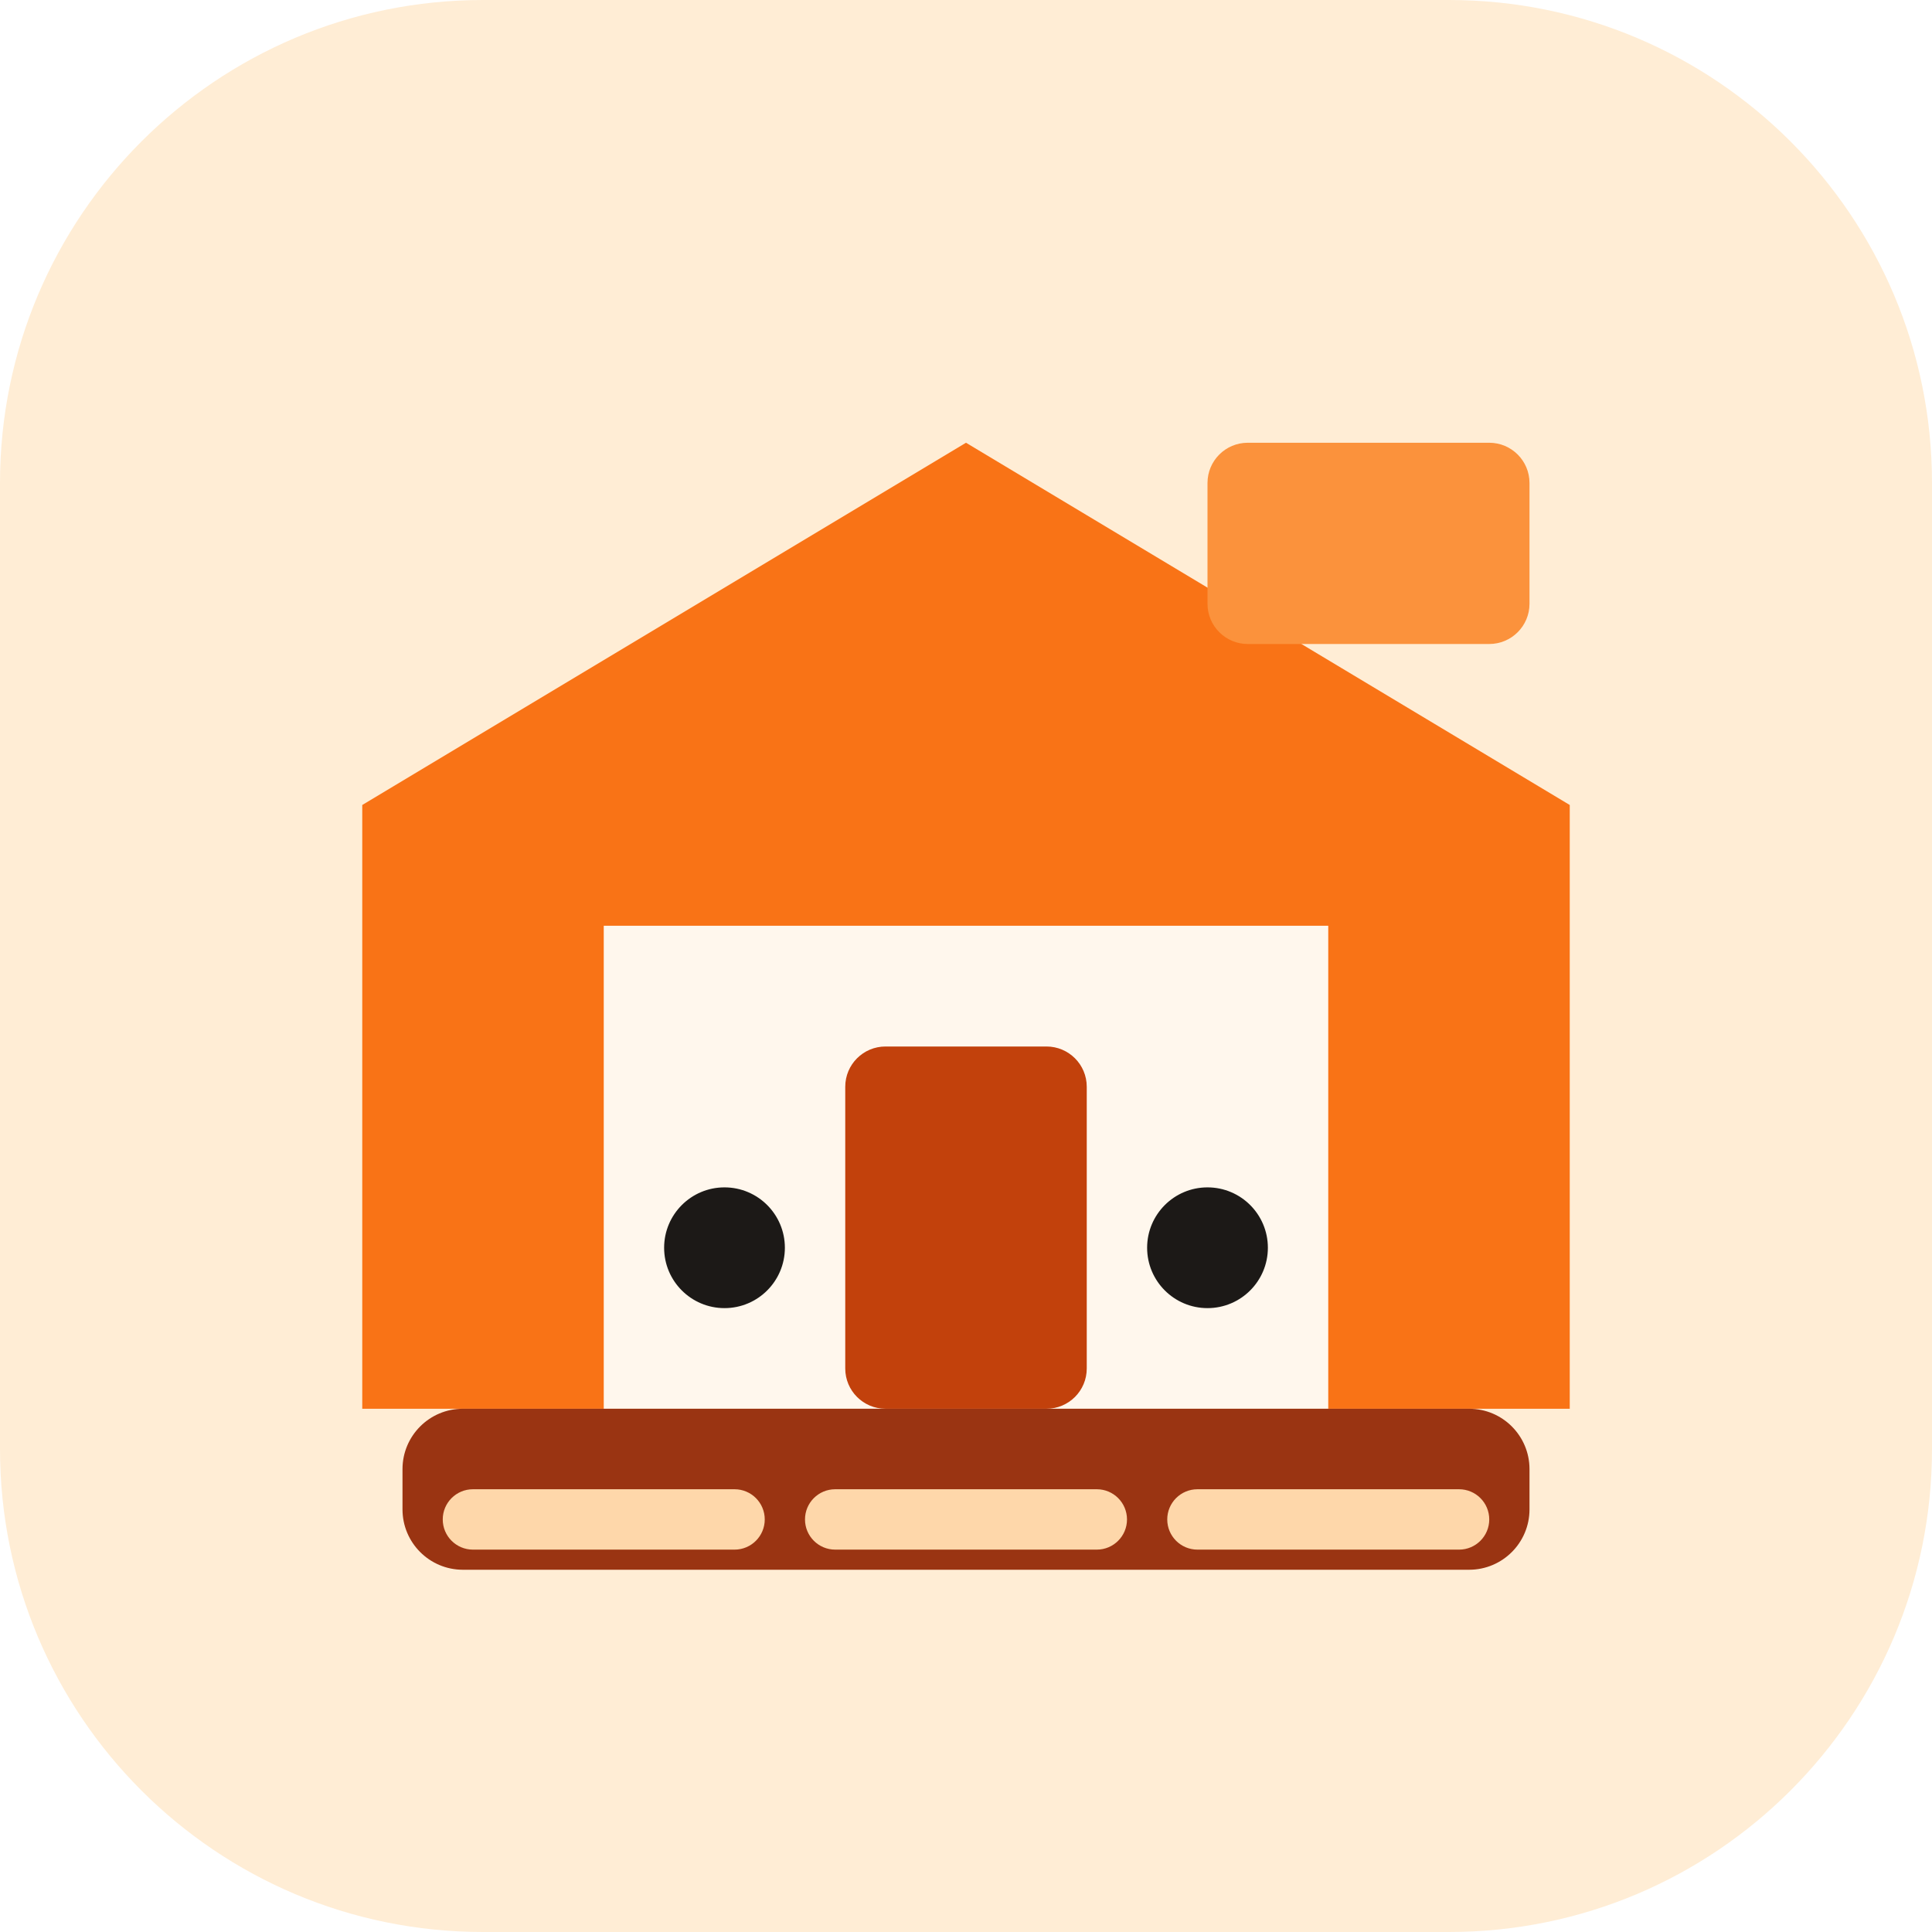
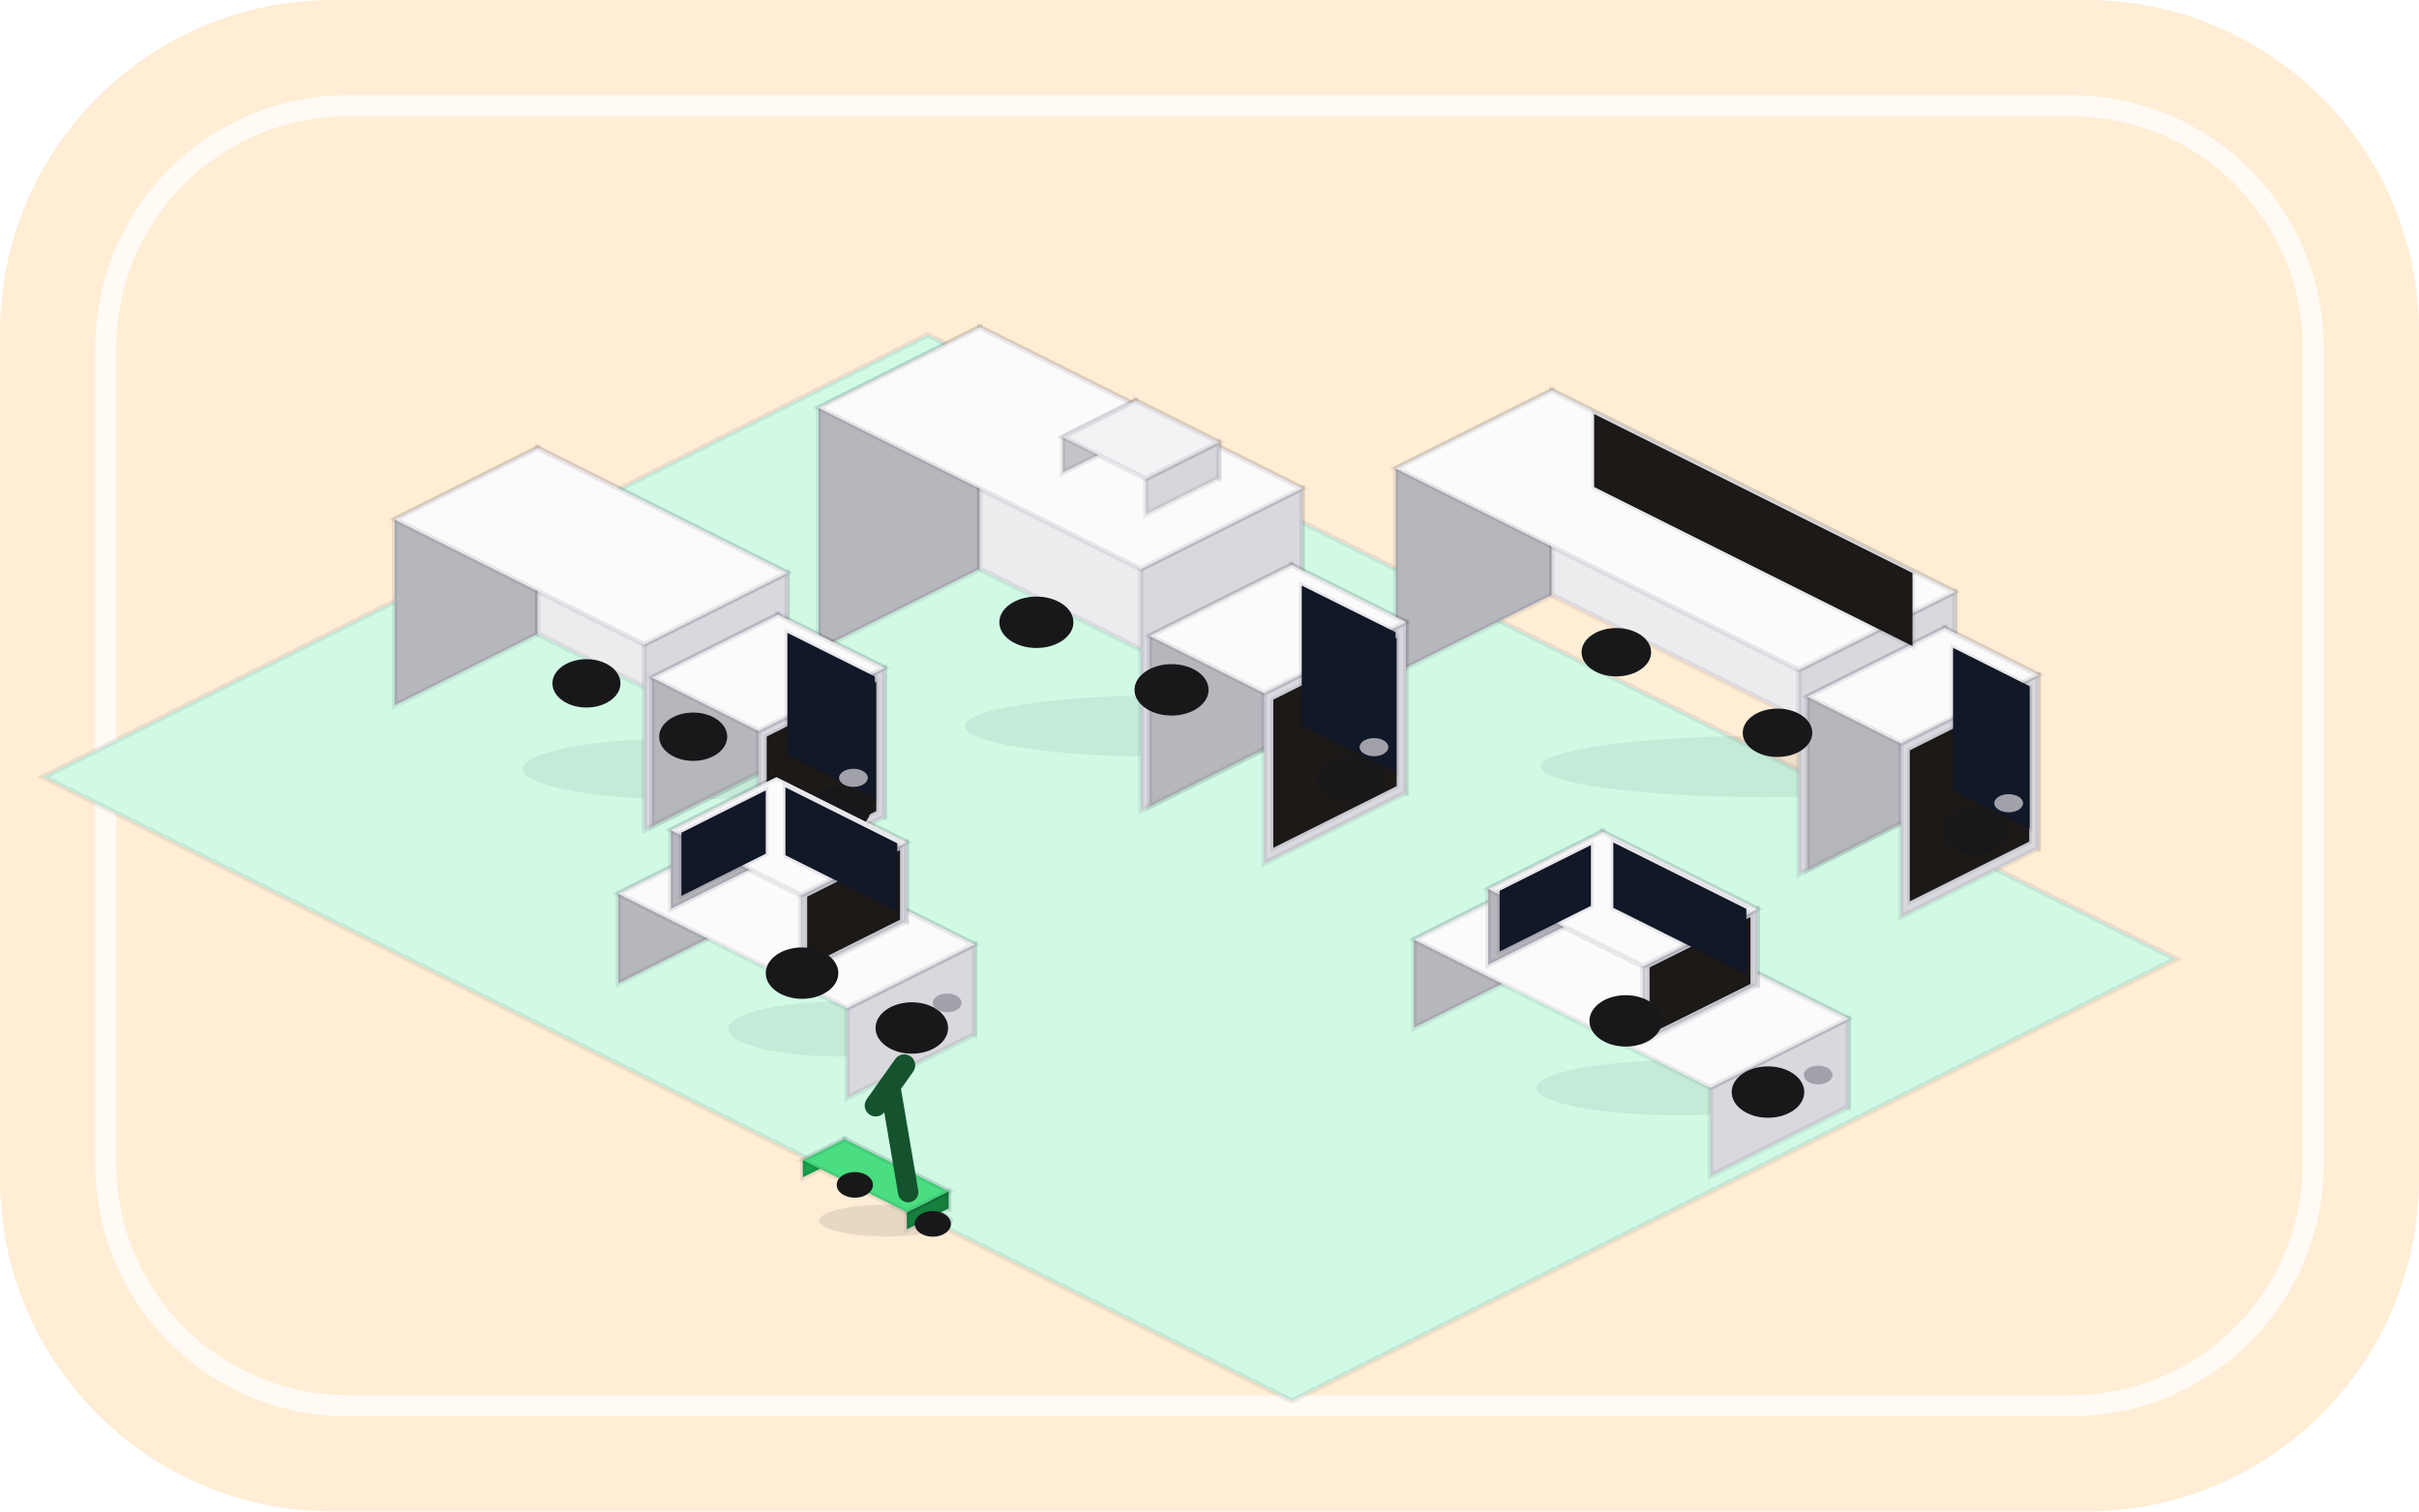
- <svg xmlns="http://www.w3.org/2000/svg" viewBox="0 0 96 96" fill="none">
-   <rect width="96" height="96" rx="24" fill="#FFEDD5" />
-   <path d="M18 70V40l30-18 30 18v30H18z" fill="#F97316" />
-   <path d="M30 70V46h36v24" fill="#FFF7ED" />
-   <rect x="42" y="52" width="12" height="18" rx="2" fill="#C2410C" />
-   <rect x="20" y="70" width="56" height="8" rx="3" fill="#9A3412" />
-   <rect x="22" y="74" width="16" height="3" rx="1.5" fill="#FED7AA" />
-   <rect x="40" y="74" width="16" height="3" rx="1.5" fill="#FED7AA" />
-   <rect x="58" y="74" width="16" height="3" rx="1.5" fill="#FED7AA" />
-   <rect x="60" y="22" width="16" height="10" rx="2" fill="#FB923C" />
-   <circle cx="36" cy="62" r="3" fill="#1C1917" />
-   <circle cx="60" cy="62" r="3" fill="#1C1917" />
+ <svg xmlns="http://www.w3.org/2000/svg" viewBox="0 0 160 100" fill="none" role="img" aria-label="Vehicle yards">
+   <rect width="160" height="100" rx="22" fill="#FFEDD5" />
+   <rect x="7" y="7" width="146" height="86" rx="16" fill="none" stroke="rgba(255,255,255,0.72)" stroke-width="1.4" />
+   <g>
+     <path d="M61.36 22.16 L143.92 63.44 L85.44 92.68 L2.88 51.40 Z" fill="#D1FAE5" stroke="rgba(15,23,42,0.08)" stroke-width="0.35" />
+     <g class="hub-art-fleet hub-art-fleet-bus">
+       <ellipse cx="116.80" cy="50.71" rx="14.88" ry="2.03" fill="#0F172A" fill-opacity="0.07" />
+       <path d="M102.64 25.83 L92.32 30.99 L92.32 44.52 L102.64 39.36 Z" fill="#B6B6BD" stroke="rgba(15,23,42,0.08)" stroke-width="0.35" />
+       <path d="M102.64 25.83 L129.30 39.16 L129.30 52.69 L102.64 39.36 Z" fill="#ECECEF" stroke="rgba(15,23,42,0.08)" stroke-width="0.35" />
+       <path d="M129.30 39.16 L118.98 44.32 L118.98 57.85 L129.30 52.69 Z" fill="#D8D8DE" stroke="rgba(15,23,42,0.08)" stroke-width="0.35" />
+       <path d="M102.64 25.83 L129.30 39.16 L118.98 44.32 L92.32 30.99 Z" fill="#FBFBFC" stroke="rgba(15,23,42,0.08)" stroke-width="0.35" />
+       <path d="M128.62 41.55 L119.54 46.09 L119.54 57.57 L128.62 53.03 Z" fill="#B6B6BD" stroke="rgba(15,23,42,0.08)" stroke-width="0.35" />
+       <path d="M128.62 41.55 L134.81 44.65 L134.81 56.13 L128.62 53.03 Z" fill="#ECECEF" stroke="rgba(15,23,42,0.08)" stroke-width="0.35" />
+       <path d="M134.81 44.65 L125.73 49.19 L125.73 60.67 L134.81 56.13 Z" fill="#D8D8DE" stroke="rgba(15,23,42,0.08)" stroke-width="0.35" />
+       <path d="M128.62 41.55 L134.81 44.65 L125.73 49.19 L119.54 46.09 Z" fill="#FBFBFC" stroke="rgba(15,23,42,0.08)" stroke-width="0.35" />
+       <path d="M134.22 45.69 L126.32 49.64 L126.32 59.63 L134.22 55.68 Z" fill="#1C1917" stroke="rgba(15,23,42,0.08)" stroke-width="0.35" />
+       <path d="M129.18 42.86 L134.25 45.40 L134.25 54.82 L129.18 52.28 Z" fill="#111827" stroke="rgba(15,23,42,0.08)" stroke-width="0.35" />
+       <path d="M105.44 27.39 L126.50 37.91 L126.50 42.74 L105.44 32.22 Z" fill="#1C1917" stroke="rgba(15,23,42,0.08)" stroke-width="0.35" />
+       <ellipse cx="106.91" cy="43.15" rx="2.30" ry="1.60" fill="#18181B" />
+       <ellipse cx="117.57" cy="48.48" rx="2.30" ry="1.60" fill="#18181B" />
+       <ellipse cx="130.64" cy="55.02" rx="2.15" ry="1.50" fill="#18181B" />
+       <ellipse cx="132.86" cy="53.14" rx="0.95" ry="0.6" fill="#A1A1AA" />
+     </g>
+     <g class="hub-art-fleet hub-art-fleet-truck">
+       <ellipse cx="76.90" cy="48.04" rx="13.09" ry="2.03" fill="#0F172A" fill-opacity="0.07" />
+       <path d="M64.80 21.65 L54.14 26.98 L54.14 42.97 L64.80 37.64 Z" fill="#B6B6BD" stroke="rgba(15,23,42,0.08)" stroke-width="0.35" />
+       <path d="M64.80 21.65 L86.13 32.31 L86.13 48.30 L64.80 37.64 Z" fill="#ECECEF" stroke="rgba(15,23,42,0.08)" stroke-width="0.35" />
+       <path d="M86.13 32.31 L75.46 37.65 L75.46 53.64 L86.13 48.30 Z" fill="#D8D8DE" stroke="rgba(15,23,42,0.08)" stroke-width="0.35" />
+       <path d="M64.80 21.65 L86.13 32.31 L75.46 37.65 L54.14 26.98 Z" fill="#FBFBFC" stroke="rgba(15,23,42,0.08)" stroke-width="0.35" />
+       <path d="M85.42 37.38 L76.04 42.07 L76.04 53.35 L85.42 48.66 Z" fill="#B6B6BD" stroke="rgba(15,23,42,0.08)" stroke-width="0.35" />
+       <path d="M85.42 37.38 L92.99 41.16 L92.99 52.44 L85.42 48.66 Z" fill="#ECECEF" stroke="rgba(15,23,42,0.08)" stroke-width="0.35" />
+       <path d="M92.99 41.16 L83.61 45.86 L83.61 57.13 L92.99 52.44 Z" fill="#D8D8DE" stroke="rgba(15,23,42,0.08)" stroke-width="0.35" />
+       <path d="M85.42 37.38 L92.99 41.16 L83.61 45.86 L76.04 42.07 Z" fill="#FBFBFC" stroke="rgba(15,23,42,0.08)" stroke-width="0.35" />
+       <path d="M92.38 42.20 L84.22 46.29 L84.22 56.09 L92.38 52.01 Z" fill="#1C1917" stroke="rgba(15,23,42,0.08)" stroke-width="0.35" />
+       <path d="M86.10 38.74 L92.31 41.83 L92.31 51.08 L86.10 47.98 Z" fill="#111827" stroke="rgba(15,23,42,0.08)" stroke-width="0.35" />
+       <path d="M75.11 26.51 L70.29 28.92 L70.29 31.28 L75.11 28.87 Z" fill="#C4C4CA" stroke="rgba(15,23,42,0.08)" stroke-width="0.35" />
+       <path d="M75.11 26.51 L80.61 29.26 L80.61 31.62 L75.11 28.87 Z" fill="#E8E8EC" stroke="rgba(15,23,42,0.08)" stroke-width="0.35" />
+       <path d="M80.61 29.26 L75.79 31.67 L75.79 34.03 L80.61 31.62 Z" fill="#D6D6DB" stroke="rgba(15,23,42,0.08)" stroke-width="0.35" />
+       <path d="M75.11 26.51 L80.61 29.26 L75.79 31.67 L70.29 28.92 Z" fill="#F3F3F5" stroke="rgba(15,23,42,0.08)" stroke-width="0.35" />
+       <ellipse cx="68.55" cy="41.17" rx="2.45" ry="1.70" fill="#18181B" />
+       <ellipse cx="77.49" cy="45.64" rx="2.45" ry="1.70" fill="#18181B" />
+       <ellipse cx="89.36" cy="51.58" rx="2.25" ry="1.55" fill="#18181B" />
+       <ellipse cx="90.88" cy="49.43" rx="0.95" ry="0.6" fill="#A1A1AA" />
+     </g>
+     <g class="hub-art-fleet hub-art-fleet-van">
+       <ellipse cx="45.26" cy="50.87" rx="10.67" ry="2.03" fill="#0F172A" fill-opacity="0.07" />
+       <path d="M35.56 29.64 L26.10 34.37 L26.10 46.67 L35.56 41.94 Z" fill="#B6B6BD" stroke="rgba(15,23,42,0.08)" stroke-width="0.35" />
+       <path d="M35.56 29.64 L52.07 37.90 L52.07 50.20 L35.56 41.94 Z" fill="#ECECEF" stroke="rgba(15,23,42,0.08)" stroke-width="0.35" />
+       <path d="M52.07 37.90 L42.61 42.63 L42.61 54.93 L52.07 50.20 Z" fill="#D8D8DE" stroke="rgba(15,23,42,0.08)" stroke-width="0.35" />
+       <path d="M35.56 29.64 L52.07 37.90 L42.61 42.63 L26.10 34.37 Z" fill="#FBFBFC" stroke="rgba(15,23,42,0.08)" stroke-width="0.35" />
+       <path d="M51.45 40.67 L43.12 44.83 L43.12 54.67 L51.45 50.51 Z" fill="#B6B6BD" stroke="rgba(15,23,42,0.08)" stroke-width="0.35" />
+       <path d="M51.45 40.67 L58.50 44.19 L58.50 54.03 L51.45 50.51 Z" fill="#ECECEF" stroke="rgba(15,23,42,0.08)" stroke-width="0.35" />
+       <path d="M58.50 44.19 L50.17 48.36 L50.17 58.20 L58.50 54.03 Z" fill="#D8D8DE" stroke="rgba(15,23,42,0.08)" stroke-width="0.35" />
+       <path d="M51.45 40.67 L58.50 44.19 L50.17 48.36 L43.12 44.83 Z" fill="#FBFBFC" stroke="rgba(15,23,42,0.08)" stroke-width="0.35" />
+       <path d="M57.96 45.10 L50.71 48.73 L50.71 57.29 L57.96 53.66 Z" fill="#1C1917" stroke="rgba(15,23,42,0.08)" stroke-width="0.35" />
+       <path d="M52.08 41.87 L57.87 44.76 L57.87 52.83 L52.08 49.94 Z" fill="#111827" stroke="rgba(15,23,42,0.08)" stroke-width="0.35" />
+       <ellipse cx="38.79" cy="45.21" rx="2.25" ry="1.60" fill="#18181B" />
+       <ellipse cx="45.85" cy="48.74" rx="2.25" ry="1.60" fill="#18181B" />
+       <ellipse cx="55.48" cy="53.56" rx="2.10" ry="1.50" fill="#18181B" />
+       <ellipse cx="56.45" cy="51.46" rx="0.95" ry="0.6" fill="#A1A1AA" />
+     </g>
+     <g class="hub-art-fleet hub-art-fleet-sedan">
+       <ellipse cx="111.15" cy="71.97" rx="9.53" ry="1.82" fill="#0F172A" fill-opacity="0.07" />
+       <path d="M102.64 57.60 L93.52 62.16 L93.52 68.00 L102.64 63.44 Z" fill="#B6B6BD" stroke="rgba(15,23,42,0.08)" stroke-width="0.35" />
+       <path d="M102.64 57.60 L122.25 67.40 L122.25 73.24 L102.64 63.44 Z" fill="#ECECEF" stroke="rgba(15,23,42,0.08)" stroke-width="0.35" />
+       <path d="M122.25 67.40 L113.13 71.96 L113.13 77.80 L122.25 73.24 Z" fill="#D8D8DE" stroke="rgba(15,23,42,0.08)" stroke-width="0.35" />
+       <path d="M102.64 57.60 L122.25 67.40 L113.13 71.96 L93.52 62.16 Z" fill="#FBFBFC" stroke="rgba(15,23,42,0.08)" stroke-width="0.35" />
+       <path d="M105.99 55.03 L98.43 58.81 L98.43 63.83 L105.99 60.05 Z" fill="#B6B6BD" stroke="rgba(15,23,42,0.08)" stroke-width="0.35" />
+       <path d="M105.99 55.03 L116.23 60.14 L116.23 65.17 L105.99 60.05 Z" fill="#ECECEF" stroke="rgba(15,23,42,0.08)" stroke-width="0.35" />
+       <path d="M116.23 60.14 L108.66 63.93 L108.66 68.95 L116.23 65.17 Z" fill="#D8D8DE" stroke="rgba(15,23,42,0.08)" stroke-width="0.35" />
+       <path d="M105.99 55.03 L116.23 60.14 L108.66 63.93 L98.43 58.81 Z" fill="#FBFBFC" stroke="rgba(15,23,42,0.08)" stroke-width="0.35" />
+       <path d="M115.78 60.67 L109.11 64.00 L109.11 68.42 L115.78 65.10 Z" fill="#1C1917" stroke="rgba(15,23,42,0.08)" stroke-width="0.35" />
+       <path d="M106.71 55.74 L115.51 60.13 L115.51 64.46 L106.71 60.06 Z" fill="#111827" stroke="rgba(15,23,42,0.08)" stroke-width="0.35" />
+       <path d="M105.23 55.91 L99.19 58.93 L99.19 62.95 L105.23 59.93 Z" fill="#111827" stroke="rgba(15,23,42,0.08)" stroke-width="0.35" />
+       <ellipse cx="107.53" cy="67.54" rx="2.40" ry="1.70" fill="#18181B" />
+       <ellipse cx="116.94" cy="72.25" rx="2.40" ry="1.70" fill="#18181B" />
+       <ellipse cx="120.26" cy="71.12" rx="0.95" ry="0.62" fill="#A1A1AA" />
+     </g>
+     <g class="hub-art-fleet hub-art-fleet-hatch">
+       <ellipse cx="55.54" cy="68.08" rx="7.36" ry="1.82" fill="#0F172A" fill-opacity="0.07" />
+       <path d="M49.32 54.91 L40.89 59.13 L40.89 65.07 L49.32 60.86 Z" fill="#B6B6BD" stroke="rgba(15,23,42,0.08)" stroke-width="0.35" />
+       <path d="M49.32 54.91 L64.46 62.48 L64.46 68.43 L49.32 60.86 Z" fill="#ECECEF" stroke="rgba(15,23,42,0.08)" stroke-width="0.35" />
+       <path d="M64.46 62.48 L56.03 66.70 L56.03 72.64 L64.46 68.43 Z" fill="#D8D8DE" stroke="rgba(15,23,42,0.08)" stroke-width="0.35" />
+       <path d="M49.32 54.91 L64.46 62.48 L56.03 66.70 L40.89 59.13 Z" fill="#FBFBFC" stroke="rgba(15,23,42,0.08)" stroke-width="0.35" />
+       <path d="M51.35 51.42 L44.37 54.92 L44.37 60.14 L51.35 56.65 Z" fill="#B6B6BD" stroke="rgba(15,23,42,0.08)" stroke-width="0.35" />
+       <path d="M51.35 51.42 L59.95 55.72 L59.95 60.95 L51.35 56.65 Z" fill="#ECECEF" stroke="rgba(15,23,42,0.08)" stroke-width="0.35" />
+       <path d="M59.95 55.72 L52.97 59.22 L52.97 64.44 L59.95 60.95 Z" fill="#D8D8DE" stroke="rgba(15,23,42,0.08)" stroke-width="0.35" />
+       <path d="M51.35 51.42 L59.95 55.72 L52.97 59.22 L44.37 54.92 Z" fill="#FBFBFC" stroke="rgba(15,23,42,0.08)" stroke-width="0.35" />
+       <path d="M59.53 56.24 L53.39 59.32 L53.39 63.92 L59.53 60.85 Z" fill="#1C1917" stroke="rgba(15,23,42,0.08)" stroke-width="0.35" />
+       <path d="M51.95 52.09 L59.35 55.79 L59.35 60.28 L51.95 56.58 Z" fill="#111827" stroke="rgba(15,23,42,0.08)" stroke-width="0.35" />
+       <path d="M50.65 52.29 L45.07 55.09 L45.07 59.27 L50.65 56.48 Z" fill="#111827" stroke="rgba(15,23,42,0.08)" stroke-width="0.35" />
+       <ellipse cx="53.05" cy="64.38" rx="2.40" ry="1.70" fill="#18181B" />
+       <ellipse cx="60.31" cy="68.01" rx="2.40" ry="1.70" fill="#18181B" />
+       <ellipse cx="62.65" cy="66.35" rx="0.95" ry="0.62" fill="#A1A1AA" />
+     </g>
+     <g class="hub-art-fleet-scooter">
+       <ellipse cx="58.61" cy="80.75" rx="4.43" ry="1.05" fill="#0F172A" fill-opacity="0.10" />
+       <path d="M55.86 75.38 L53.10 76.76 L53.10 77.89 L55.86 76.51 Z" fill="#16A34A" stroke="rgba(15,23,42,0.08)" stroke-width="0.35" />
+       <path d="M55.86 75.38 L62.74 78.82 L62.74 79.95 L55.86 76.51 Z" fill="#22C55E" stroke="rgba(15,23,42,0.08)" stroke-width="0.35" />
+       <path d="M62.74 78.82 L59.98 80.20 L59.98 81.33 L62.74 79.95 Z" fill="#15803D" stroke="rgba(15,23,42,0.08)" stroke-width="0.35" />
+       <path d="M55.86 75.38 L62.74 78.82 L59.98 80.20 L53.10 76.76 Z" fill="#4ADE80" stroke="rgba(15,23,42,0.08)" stroke-width="0.35" />
+       <line x1="60.07" y1="78.87" x2="58.87" y2="71.81" stroke="#14532D" stroke-width="1.35" stroke-linecap="round" />
+       <line x1="59.81" y1="70.48" x2="57.92" y2="73.14" stroke="#14532D" stroke-width="1.45" stroke-linecap="round" />
+       <ellipse cx="56.54" cy="78.39" rx="1.20" ry="0.85" fill="#18181B" />
+       <ellipse cx="61.70" cy="80.97" rx="1.20" ry="0.85" fill="#18181B" />
+     </g>
+   </g>
</svg>
